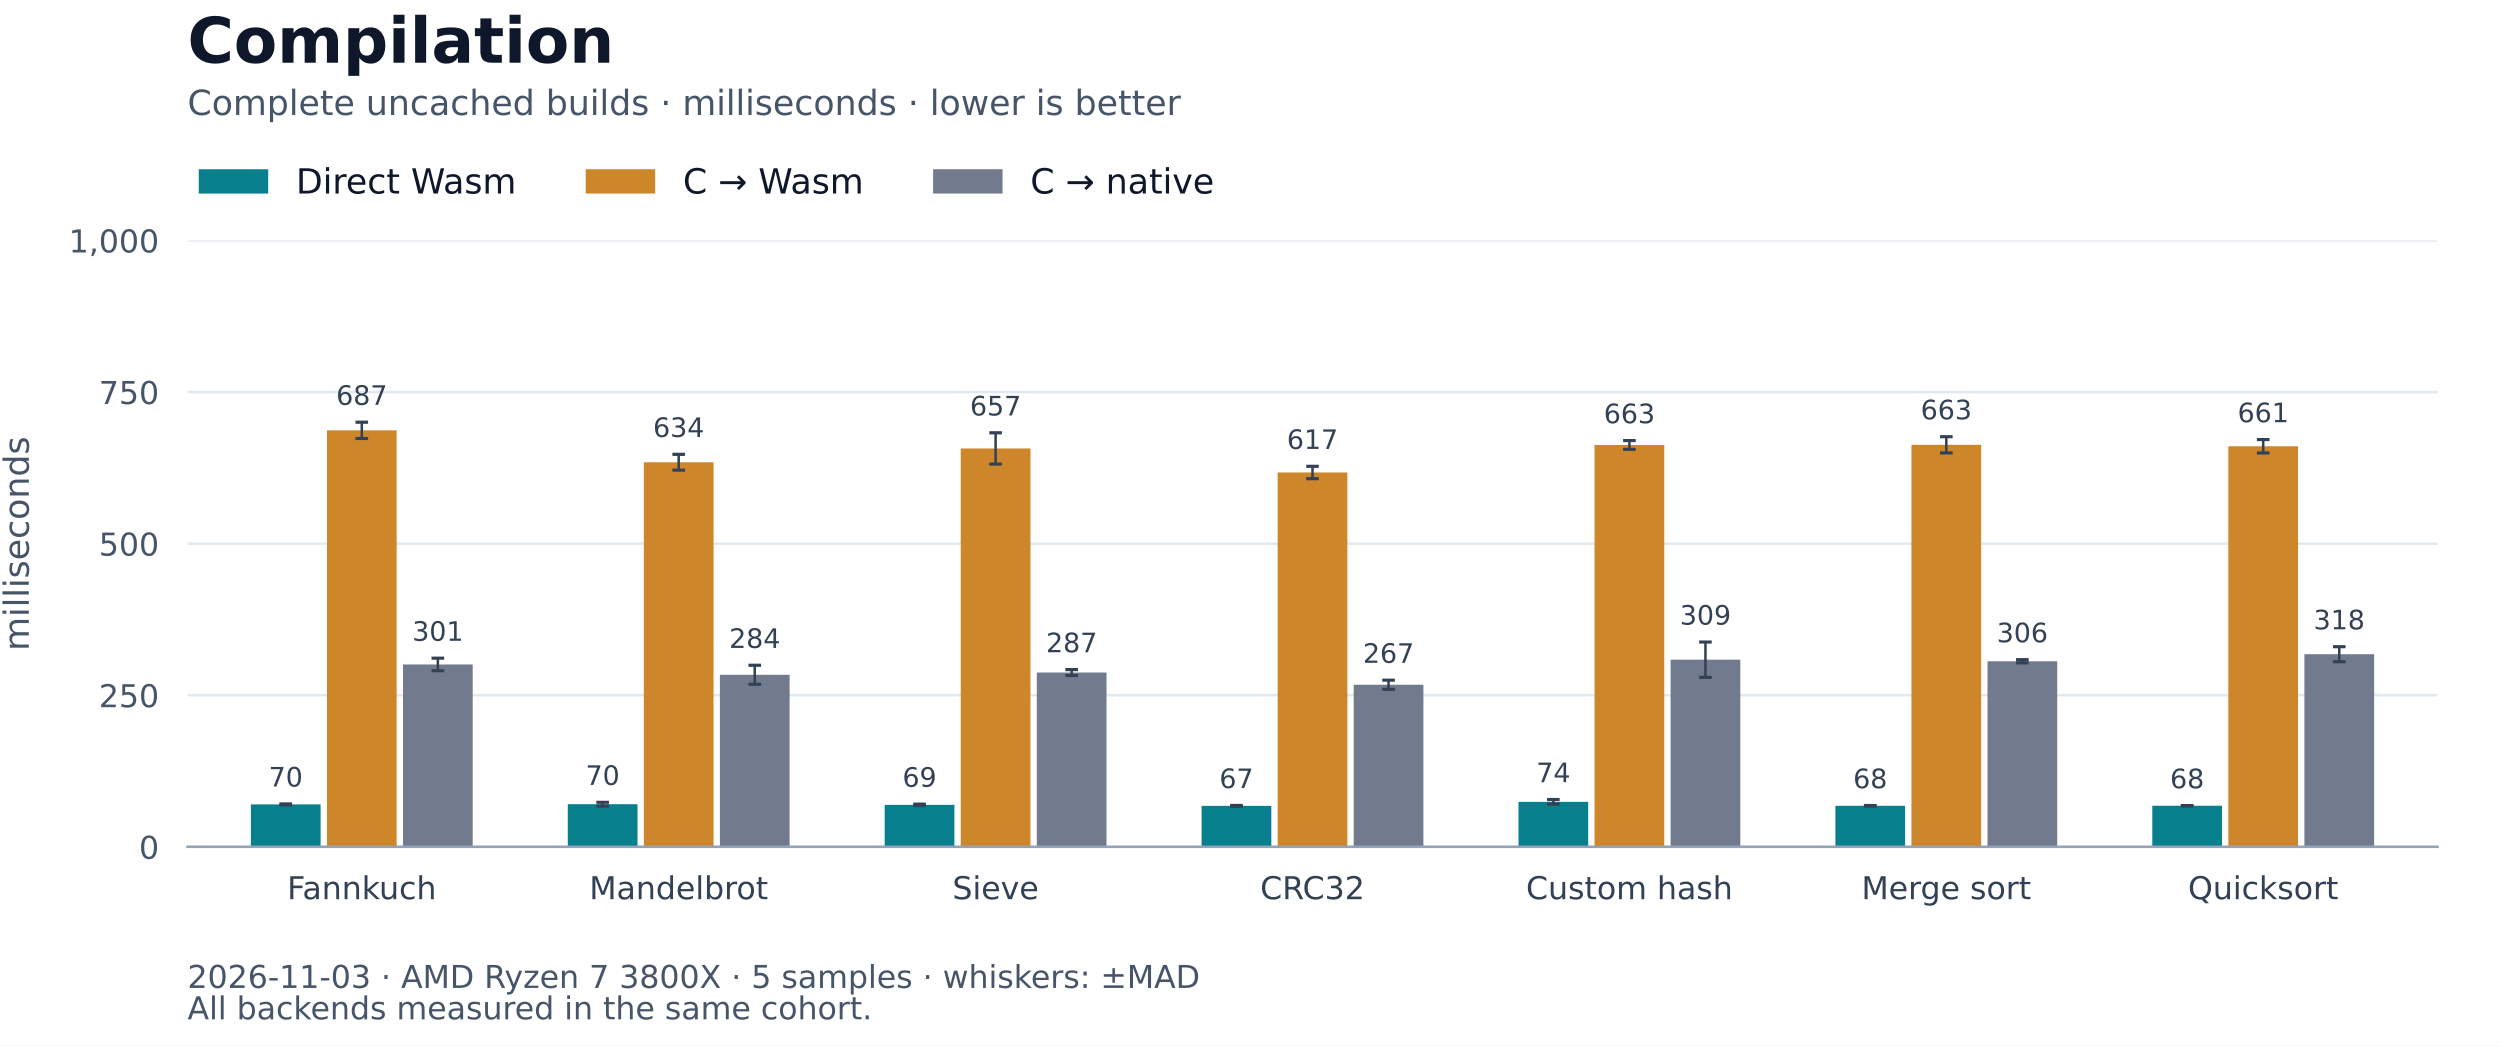
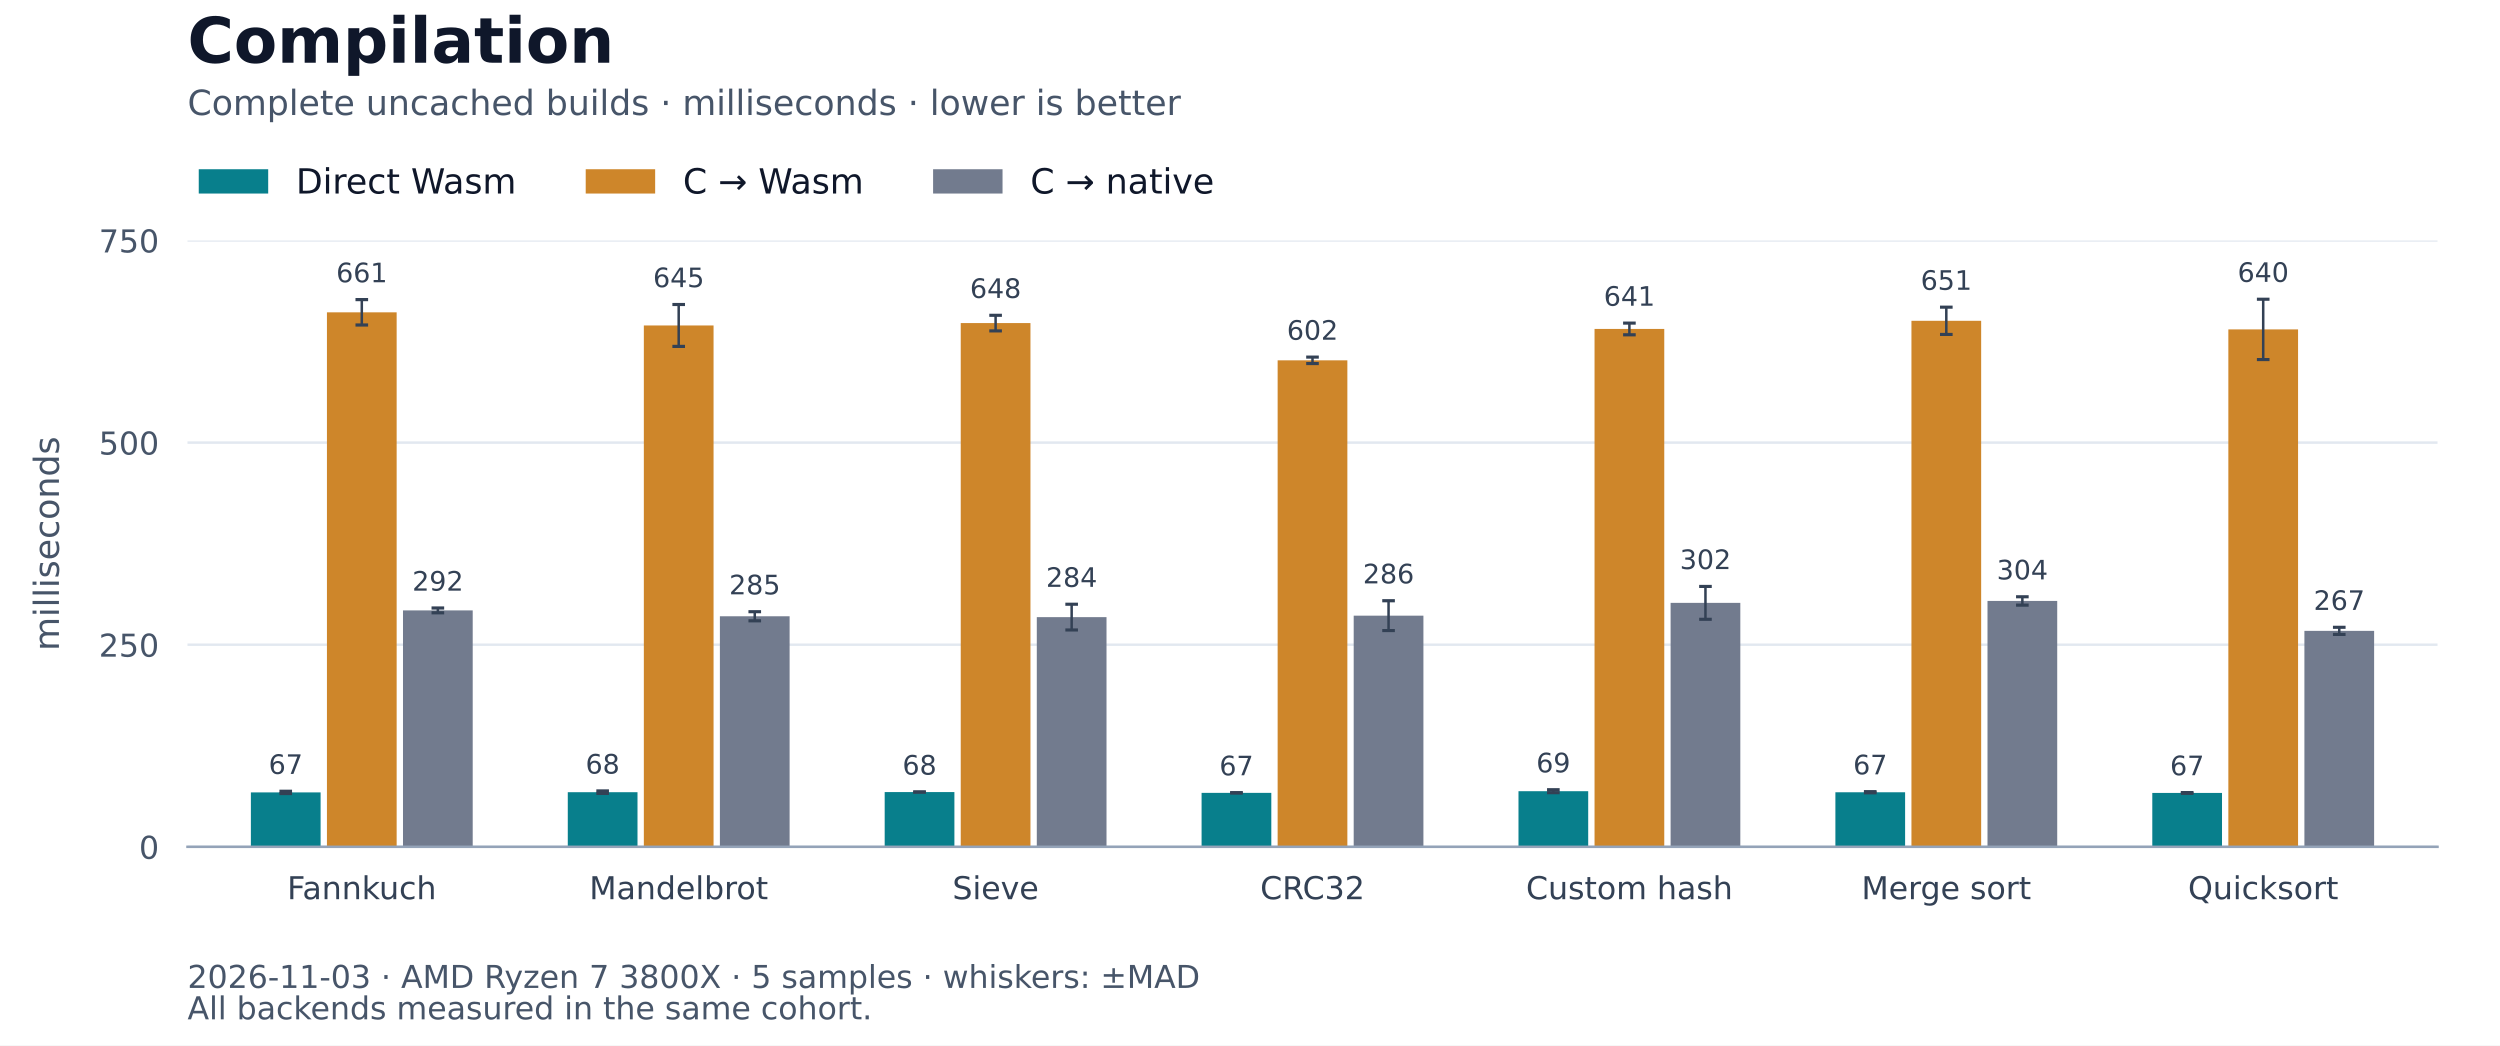
<svg xmlns="http://www.w3.org/2000/svg" xmlns:xlink="http://www.w3.org/1999/xlink" width="792pt" height="331.2pt" viewBox="0 0 792 331.2" version="1.1">
  <defs>
    <style type="text/css">*{stroke-linejoin: round; stroke-linecap: butt}</style>
  </defs>
  <g id="figure_1">
    <g id="patch_1">
      <path d="M 0 331.2 L 792 331.2 L 792 0 L 0 0 z " style="fill: #ffffff" />
    </g>
    <g id="axes_1">
      <g id="patch_2">
        <path d="M 59.4 268.272 L 772.2 268.272 L 772.2 76.176 L 59.4 76.176 z " style="fill: #ffffff" />
      </g>
      <g id="matplotlib.axis_1">
        <g id="xtick_1">
          <g id="line2d_1" />
          <g id="text_1">
            <text style="font-size: 10px; font-family: 'DejaVu Sans'; text-anchor: middle; fill: #334155" x="114.617" y="284.87" transform="rotate(-0 114.6169 284.8704)">Fannkuch</text>
          </g>
        </g>
        <g id="xtick_2">
          <g id="line2d_2" />
          <g id="text_2">
            <text style="font-size: 10px; font-family: 'DejaVu Sans'; text-anchor: middle; fill: #334155" x="215.011" y="284.87" transform="rotate(-0 215.0113 284.8704)">Mandelbrot</text>
          </g>
        </g>
        <g id="xtick_3">
          <g id="line2d_3" />
          <g id="text_3">
            <text style="font-size: 10px; font-family: 'DejaVu Sans'; text-anchor: middle; fill: #334155" x="315.406" y="284.87" transform="rotate(-0 315.4056 284.8704)">Sieve</text>
          </g>
        </g>
        <g id="xtick_4">
          <g id="line2d_4" />
          <g id="text_4">
            <text style="font-size: 10px; font-family: 'DejaVu Sans'; text-anchor: middle; fill: #334155" x="415.8" y="284.87" transform="rotate(-0 415.8 284.8697)">CRC32</text>
          </g>
        </g>
        <g id="xtick_5">
          <g id="line2d_5" />
          <g id="text_5">
            <text style="font-size: 10px; font-family: 'DejaVu Sans'; text-anchor: middle; fill: #334155" x="516.194" y="284.87" transform="rotate(-0 516.1944 284.8704)">Custom hash</text>
          </g>
        </g>
        <g id="xtick_6">
          <g id="line2d_6" />
          <g id="text_6">
            <text style="font-size: 10px; font-family: 'DejaVu Sans'; text-anchor: middle; fill: #334155" x="616.589" y="284.87" transform="rotate(-0 616.5887 284.8697)">Merge sort</text>
          </g>
        </g>
        <g id="xtick_7">
          <g id="line2d_7" />
          <g id="text_7">
            <text style="font-size: 10px; font-family: 'DejaVu Sans'; text-anchor: middle; fill: #334155" x="716.983" y="284.87" transform="rotate(-0 716.9831 284.8704)">Quicksort</text>
          </g>
        </g>
      </g>
      <g id="matplotlib.axis_2">
        <g id="ytick_1">
          <g id="line2d_8">
            <path d="M 59.4 268.272 L 772.2 268.272 " clip-path="url(#pcea0d187e5)" style="fill: none; stroke: #e2e8f0; stroke-width: 0.8; stroke-linecap: square" />
          </g>
          <g id="line2d_9" />
          <g id="text_8">
            <text style="font-size: 10px; font-family: 'DejaVu Sans'; text-anchor: end; fill: #475569" x="50.4" y="272.071" transform="rotate(-0 50.4 272.0708)">0</text>
          </g>
        </g>
        <g id="ytick_2">
          <g id="line2d_10">
-             <path d="M 59.4 220.248 L 772.2 220.248 " clip-path="url(#pcea0d187e5)" style="fill: none; stroke: #e2e8f0; stroke-width: 0.8; stroke-linecap: square" />
+             <path d="M 59.4 204.24 L 772.2 204.24 " clip-path="url(#pcea0d187e5)" style="fill: none; stroke: #e2e8f0; stroke-width: 0.8; stroke-linecap: square" />
          </g>
          <g id="line2d_11" />
          <g id="text_9">
-             <text style="font-size: 10px; font-family: 'DejaVu Sans'; text-anchor: end; fill: #475569" x="50.4" y="224.047" transform="rotate(-0 50.4 224.0468)">250</text>
+             <text style="font-size: 10px; font-family: 'DejaVu Sans'; text-anchor: end; fill: #475569" x="50.4" y="208.039" transform="rotate(-0 50.4 208.0388)">250</text>
          </g>
        </g>
        <g id="ytick_3">
          <g id="line2d_12">
-             <path d="M 59.4 172.224 L 772.2 172.224 " clip-path="url(#pcea0d187e5)" style="fill: none; stroke: #e2e8f0; stroke-width: 0.8; stroke-linecap: square" />
+             <path d="M 59.4 140.208 L 772.2 140.208 " clip-path="url(#pcea0d187e5)" style="fill: none; stroke: #e2e8f0; stroke-width: 0.8; stroke-linecap: square" />
          </g>
          <g id="line2d_13" />
          <g id="text_10">
-             <text style="font-size: 10px; font-family: 'DejaVu Sans'; text-anchor: end; fill: #475569" x="50.4" y="176.023" transform="rotate(-0 50.4 176.0228)">500</text>
+             <text style="font-size: 10px; font-family: 'DejaVu Sans'; text-anchor: end; fill: #475569" x="50.4" y="144.007" transform="rotate(-0 50.4 144.0068)">500</text>
          </g>
        </g>
        <g id="ytick_4">
          <g id="line2d_14">
-             <path d="M 59.4 124.2 L 772.2 124.2 " clip-path="url(#pcea0d187e5)" style="fill: none; stroke: #e2e8f0; stroke-width: 0.8; stroke-linecap: square" />
+             <path d="M 59.4 76.176 L 772.2 76.176 " clip-path="url(#pcea0d187e5)" style="fill: none; stroke: #e2e8f0; stroke-width: 0.8; stroke-linecap: square" />
          </g>
          <g id="line2d_15" />
          <g id="text_11">
-             <text style="font-size: 10px; font-family: 'DejaVu Sans'; text-anchor: end; fill: #475569" x="50.4" y="127.999" transform="rotate(-0 50.4 127.9988)">750</text>
-           </g>
-         </g>
-         <g id="ytick_5">
-           <g id="line2d_16">
-             <path d="M 59.4 76.176 L 772.2 76.176 " clip-path="url(#pcea0d187e5)" style="fill: none; stroke: #e2e8f0; stroke-width: 0.8; stroke-linecap: square" />
-           </g>
-           <g id="line2d_17" />
-           <g id="text_12">
-             <text style="font-size: 10px; font-family: 'DejaVu Sans'; text-anchor: end; fill: #475569" x="50.4" y="79.975" transform="rotate(-0 50.4 79.97483)">1,000</text>
-           </g>
-         </g>
-         <g id="text_13">
-           <text style="font-size: 11px; font-family: 'DejaVu Sans'; text-anchor: middle; fill: #475569" x="9.129" y="172.224" transform="rotate(-90 9.129297 172.224)">milliseconds</text>
+             <text style="font-size: 10px; font-family: 'DejaVu Sans'; text-anchor: end; fill: #475569" x="50.4" y="79.975" transform="rotate(-0 50.4 79.97483)">750</text>
+           </g>
+         </g>
+         <g id="text_12">
+           <text style="font-size: 11px; font-family: 'DejaVu Sans'; text-anchor: middle; fill: #475569" x="18.67" y="172.224" transform="rotate(-90 18.66992 172.224)">milliseconds</text>
        </g>
      </g>
      <g id="patch_3">
-         <path d="M 79.479 268.272 L 101.566 268.272 L 101.566 254.842 L 79.479 254.842 z " clip-path="url(#pcea0d187e5)" style="fill: #087f8c" />
+         <path d="M 79.479 268.272 L 101.566 268.272 L 101.566 251.035 L 79.479 251.035 z " clip-path="url(#pcea0d187e5)" style="fill: #087f8c" />
      </g>
      <g id="patch_4">
-         <path d="M 179.873 268.272 L 201.96 268.272 L 201.96 254.771 L 179.873 254.771 z " clip-path="url(#pcea0d187e5)" style="fill: #087f8c" />
+         <path d="M 179.873 268.272 L 201.96 268.272 L 201.96 250.962 L 179.873 250.962 z " clip-path="url(#pcea0d187e5)" style="fill: #087f8c" />
      </g>
      <g id="patch_5">
-         <path d="M 280.268 268.272 L 302.354 268.272 L 302.354 254.975 L 280.268 254.975 z " clip-path="url(#pcea0d187e5)" style="fill: #087f8c" />
+         <path d="M 280.268 268.272 L 302.354 268.272 L 302.354 250.917 L 280.268 250.917 z " clip-path="url(#pcea0d187e5)" style="fill: #087f8c" />
      </g>
      <g id="patch_6">
-         <path d="M 380.662 268.272 L 402.749 268.272 L 402.749 255.309 L 380.662 255.309 z " clip-path="url(#pcea0d187e5)" style="fill: #087f8c" />
+         <path d="M 380.662 268.272 L 402.749 268.272 L 402.749 251.171 L 380.662 251.171 z " clip-path="url(#pcea0d187e5)" style="fill: #087f8c" />
      </g>
      <g id="patch_7">
-         <path d="M 481.056 268.272 L 503.143 268.272 L 503.143 254.022 L 481.056 254.022 z " clip-path="url(#pcea0d187e5)" style="fill: #087f8c" />
+         <path d="M 481.056 268.272 L 503.143 268.272 L 503.143 250.654 L 481.056 250.654 z " clip-path="url(#pcea0d187e5)" style="fill: #087f8c" />
      </g>
      <g id="patch_8">
-         <path d="M 581.451 268.272 L 603.537 268.272 L 603.537 255.285 L 581.451 255.285 z " clip-path="url(#pcea0d187e5)" style="fill: #087f8c" />
+         <path d="M 581.451 268.272 L 603.537 268.272 L 603.537 250.984 L 581.451 250.984 z " clip-path="url(#pcea0d187e5)" style="fill: #087f8c" />
      </g>
      <g id="patch_9">
-         <path d="M 681.845 268.272 L 703.932 268.272 L 703.932 255.255 L 681.845 255.255 z " clip-path="url(#pcea0d187e5)" style="fill: #087f8c" />
+         <path d="M 681.845 268.272 L 703.932 268.272 L 703.932 251.205 L 681.845 251.205 z " clip-path="url(#pcea0d187e5)" style="fill: #087f8c" />
      </g>
      <g id="patch_10">
-         <path d="M 103.574 268.272 L 125.66 268.272 L 125.66 136.333 L 103.574 136.333 z " clip-path="url(#pcea0d187e5)" style="fill: #ce862a" />
+         <path d="M 103.574 268.272 L 125.66 268.272 L 125.66 98.937 L 103.574 98.937 z " clip-path="url(#pcea0d187e5)" style="fill: #ce862a" />
      </g>
      <g id="patch_11">
-         <path d="M 203.968 268.272 L 226.055 268.272 L 226.055 146.442 L 203.968 146.442 z " clip-path="url(#pcea0d187e5)" style="fill: #ce862a" />
+         <path d="M 203.968 268.272 L 226.055 268.272 L 226.055 103.107 L 203.968 103.107 z " clip-path="url(#pcea0d187e5)" style="fill: #ce862a" />
      </g>
      <g id="patch_12">
-         <path d="M 304.362 268.272 L 326.449 268.272 L 326.449 142.073 L 304.362 142.073 z " clip-path="url(#pcea0d187e5)" style="fill: #ce862a" />
+         <path d="M 304.362 268.272 L 326.449 268.272 L 326.449 102.353 L 304.362 102.353 z " clip-path="url(#pcea0d187e5)" style="fill: #ce862a" />
      </g>
      <g id="patch_13">
-         <path d="M 404.757 268.272 L 426.843 268.272 L 426.843 149.683 L 404.757 149.683 z " clip-path="url(#pcea0d187e5)" style="fill: #ce862a" />
+         <path d="M 404.757 268.272 L 426.843 268.272 L 426.843 114.154 L 404.757 114.154 z " clip-path="url(#pcea0d187e5)" style="fill: #ce862a" />
      </g>
      <g id="patch_14">
-         <path d="M 505.151 268.272 L 527.238 268.272 L 527.238 140.966 L 505.151 140.966 z " clip-path="url(#pcea0d187e5)" style="fill: #ce862a" />
+         <path d="M 505.151 268.272 L 527.238 268.272 L 527.238 104.211 L 505.151 104.211 z " clip-path="url(#pcea0d187e5)" style="fill: #ce862a" />
      </g>
      <g id="patch_15">
-         <path d="M 605.545 268.272 L 627.632 268.272 L 627.632 140.914 L 605.545 140.914 z " clip-path="url(#pcea0d187e5)" style="fill: #ce862a" />
+         <path d="M 605.545 268.272 L 627.632 268.272 L 627.632 101.631 L 605.545 101.631 z " clip-path="url(#pcea0d187e5)" style="fill: #ce862a" />
      </g>
      <g id="patch_16">
-         <path d="M 705.94 268.272 L 728.026 268.272 L 728.026 141.379 L 705.94 141.379 z " clip-path="url(#pcea0d187e5)" style="fill: #ce862a" />
+         <path d="M 705.94 268.272 L 728.026 268.272 L 728.026 104.355 L 705.94 104.355 z " clip-path="url(#pcea0d187e5)" style="fill: #ce862a" />
      </g>
      <g id="patch_17">
-         <path d="M 127.668 268.272 L 149.755 268.272 L 149.755 210.502 L 127.668 210.502 z " clip-path="url(#pcea0d187e5)" style="fill: #727b8e" />
+         <path d="M 127.668 268.272 L 149.755 268.272 L 149.755 193.376 L 127.668 193.376 z " clip-path="url(#pcea0d187e5)" style="fill: #727b8e" />
      </g>
      <g id="patch_18">
-         <path d="M 228.063 268.272 L 250.149 268.272 L 250.149 213.769 L 228.063 213.769 z " clip-path="url(#pcea0d187e5)" style="fill: #727b8e" />
+         <path d="M 228.063 268.272 L 250.149 268.272 L 250.149 195.23 L 228.063 195.23 z " clip-path="url(#pcea0d187e5)" style="fill: #727b8e" />
      </g>
      <g id="patch_19">
-         <path d="M 328.457 268.272 L 350.544 268.272 L 350.544 213.066 L 328.457 213.066 z " clip-path="url(#pcea0d187e5)" style="fill: #727b8e" />
+         <path d="M 328.457 268.272 L 350.544 268.272 L 350.544 195.499 L 328.457 195.499 z " clip-path="url(#pcea0d187e5)" style="fill: #727b8e" />
      </g>
      <g id="patch_20">
-         <path d="M 428.851 268.272 L 450.938 268.272 L 450.938 216.926 L 428.851 216.926 z " clip-path="url(#pcea0d187e5)" style="fill: #727b8e" />
+         <path d="M 428.851 268.272 L 450.938 268.272 L 450.938 195.036 L 428.851 195.036 z " clip-path="url(#pcea0d187e5)" style="fill: #727b8e" />
      </g>
      <g id="patch_21">
-         <path d="M 529.246 268.272 L 551.332 268.272 L 551.332 208.992 L 529.246 208.992 z " clip-path="url(#pcea0d187e5)" style="fill: #727b8e" />
+         <path d="M 529.246 268.272 L 551.332 268.272 L 551.332 190.984 L 529.246 190.984 z " clip-path="url(#pcea0d187e5)" style="fill: #727b8e" />
      </g>
      <g id="patch_22">
-         <path d="M 629.64 268.272 L 651.727 268.272 L 651.727 209.481 L 629.64 209.481 z " clip-path="url(#pcea0d187e5)" style="fill: #727b8e" />
+         <path d="M 629.64 268.272 L 651.727 268.272 L 651.727 190.38 L 629.64 190.38 z " clip-path="url(#pcea0d187e5)" style="fill: #727b8e" />
      </g>
      <g id="patch_23">
-         <path d="M 730.034 268.272 L 752.121 268.272 L 752.121 207.256 L 730.034 207.256 z " clip-path="url(#pcea0d187e5)" style="fill: #727b8e" />
+         <path d="M 730.034 268.272 L 752.121 268.272 L 752.121 199.857 L 730.034 199.857 z " clip-path="url(#pcea0d187e5)" style="fill: #727b8e" />
      </g>
      <g id="LineCollection_1">
-         <path d="M 90.522 255.008 L 90.522 254.676 " clip-path="url(#pcea0d187e5)" style="fill: none; stroke: #334155; stroke-width: 0.8" />
-         <path d="M 190.917 255.378 L 190.917 254.164 " clip-path="url(#pcea0d187e5)" style="fill: none; stroke: #334155; stroke-width: 0.8" />
-         <path d="M 291.311 255.202 L 291.311 254.748 " clip-path="url(#pcea0d187e5)" style="fill: none; stroke: #334155; stroke-width: 0.8" />
-         <path d="M 391.705 255.455 L 391.705 255.163 " clip-path="url(#pcea0d187e5)" style="fill: none; stroke: #334155; stroke-width: 0.8" />
-         <path d="M 492.1 254.754 L 492.1 253.29 " clip-path="url(#pcea0d187e5)" style="fill: none; stroke: #334155; stroke-width: 0.8" />
-         <path d="M 592.494 255.376 L 592.494 255.193 " clip-path="url(#pcea0d187e5)" style="fill: none; stroke: #334155; stroke-width: 0.8" />
-         <path d="M 692.888 255.297 L 692.888 255.213 " clip-path="url(#pcea0d187e5)" style="fill: none; stroke: #334155; stroke-width: 0.8" />
-       </g>
-       <g id="line2d_18">
+         <path d="M 90.522 251.396 L 90.522 250.673 " clip-path="url(#pcea0d187e5)" style="fill: none; stroke: #334155; stroke-width: 0.8" />
+         <path d="M 190.917 251.358 L 190.917 250.567 " clip-path="url(#pcea0d187e5)" style="fill: none; stroke: #334155; stroke-width: 0.8" />
+         <path d="M 291.311 250.936 L 291.311 250.899 " clip-path="url(#pcea0d187e5)" style="fill: none; stroke: #334155; stroke-width: 0.8" />
+         <path d="M 391.705 251.232 L 391.705 251.111 " clip-path="url(#pcea0d187e5)" style="fill: none; stroke: #334155; stroke-width: 0.8" />
+         <path d="M 492.1 251.127 L 492.1 250.18 " clip-path="url(#pcea0d187e5)" style="fill: none; stroke: #334155; stroke-width: 0.8" />
+         <path d="M 592.494 251.17 L 592.494 250.798 " clip-path="url(#pcea0d187e5)" style="fill: none; stroke: #334155; stroke-width: 0.8" />
+         <path d="M 692.888 251.325 L 692.888 251.084 " clip-path="url(#pcea0d187e5)" style="fill: none; stroke: #334155; stroke-width: 0.8" />
+       </g>
+       <g id="line2d_16">
        <defs>
          <path id="m9f9b9ee627" d="M 2 0 L -2 -0 " style="stroke: #334155" />
        </defs>
        <g clip-path="url(#pcea0d187e5)">
-           <use xlink:href="#m9f9b9ee627" x="90.522" y="255.008" style="fill: #1f77b4; stroke: #334155" />
-           <use xlink:href="#m9f9b9ee627" x="190.917" y="255.378" style="fill: #1f77b4; stroke: #334155" />
-           <use xlink:href="#m9f9b9ee627" x="291.311" y="255.202" style="fill: #1f77b4; stroke: #334155" />
-           <use xlink:href="#m9f9b9ee627" x="391.705" y="255.455" style="fill: #1f77b4; stroke: #334155" />
-           <use xlink:href="#m9f9b9ee627" x="492.1" y="254.754" style="fill: #1f77b4; stroke: #334155" />
-           <use xlink:href="#m9f9b9ee627" x="592.494" y="255.376" style="fill: #1f77b4; stroke: #334155" />
-           <use xlink:href="#m9f9b9ee627" x="692.888" y="255.297" style="fill: #1f77b4; stroke: #334155" />
+           <use xlink:href="#m9f9b9ee627" x="90.522" y="251.396" style="fill: #1f77b4; stroke: #334155" />
+           <use xlink:href="#m9f9b9ee627" x="190.917" y="251.358" style="fill: #1f77b4; stroke: #334155" />
+           <use xlink:href="#m9f9b9ee627" x="291.311" y="250.936" style="fill: #1f77b4; stroke: #334155" />
+           <use xlink:href="#m9f9b9ee627" x="391.705" y="251.232" style="fill: #1f77b4; stroke: #334155" />
+           <use xlink:href="#m9f9b9ee627" x="492.1" y="251.127" style="fill: #1f77b4; stroke: #334155" />
+           <use xlink:href="#m9f9b9ee627" x="592.494" y="251.17" style="fill: #1f77b4; stroke: #334155" />
+           <use xlink:href="#m9f9b9ee627" x="692.888" y="251.325" style="fill: #1f77b4; stroke: #334155" />
+         </g>
+       </g>
+       <g id="line2d_17">
+         <g clip-path="url(#pcea0d187e5)">
+           <use xlink:href="#m9f9b9ee627" x="90.522" y="250.673" style="fill: #1f77b4; stroke: #334155" />
+           <use xlink:href="#m9f9b9ee627" x="190.917" y="250.567" style="fill: #1f77b4; stroke: #334155" />
+           <use xlink:href="#m9f9b9ee627" x="291.311" y="250.899" style="fill: #1f77b4; stroke: #334155" />
+           <use xlink:href="#m9f9b9ee627" x="391.705" y="251.111" style="fill: #1f77b4; stroke: #334155" />
+           <use xlink:href="#m9f9b9ee627" x="492.1" y="250.18" style="fill: #1f77b4; stroke: #334155" />
+           <use xlink:href="#m9f9b9ee627" x="592.494" y="250.798" style="fill: #1f77b4; stroke: #334155" />
+           <use xlink:href="#m9f9b9ee627" x="692.888" y="251.084" style="fill: #1f77b4; stroke: #334155" />
+         </g>
+       </g>
+       <g id="LineCollection_2">
+         <path d="M 114.617 102.959 L 114.617 94.915 " clip-path="url(#pcea0d187e5)" style="fill: none; stroke: #334155; stroke-width: 0.8" />
+         <path d="M 215.011 109.743 L 215.011 96.471 " clip-path="url(#pcea0d187e5)" style="fill: none; stroke: #334155; stroke-width: 0.8" />
+         <path d="M 315.406 104.822 L 315.406 99.885 " clip-path="url(#pcea0d187e5)" style="fill: none; stroke: #334155; stroke-width: 0.8" />
+         <path d="M 415.8 115.177 L 415.8 113.132 " clip-path="url(#pcea0d187e5)" style="fill: none; stroke: #334155; stroke-width: 0.8" />
+         <path d="M 516.194 106.063 L 516.194 102.359 " clip-path="url(#pcea0d187e5)" style="fill: none; stroke: #334155; stroke-width: 0.8" />
+         <path d="M 616.589 105.951 L 616.589 97.311 " clip-path="url(#pcea0d187e5)" style="fill: none; stroke: #334155; stroke-width: 0.8" />
+         <path d="M 716.983 113.91 L 716.983 94.799 " clip-path="url(#pcea0d187e5)" style="fill: none; stroke: #334155; stroke-width: 0.8" />
+       </g>
+       <g id="line2d_18">
+         <g clip-path="url(#pcea0d187e5)">
+           <use xlink:href="#m9f9b9ee627" x="114.617" y="102.959" style="fill: #1f77b4; stroke: #334155" />
+           <use xlink:href="#m9f9b9ee627" x="215.011" y="109.743" style="fill: #1f77b4; stroke: #334155" />
+           <use xlink:href="#m9f9b9ee627" x="315.406" y="104.822" style="fill: #1f77b4; stroke: #334155" />
+           <use xlink:href="#m9f9b9ee627" x="415.8" y="115.177" style="fill: #1f77b4; stroke: #334155" />
+           <use xlink:href="#m9f9b9ee627" x="516.194" y="106.063" style="fill: #1f77b4; stroke: #334155" />
+           <use xlink:href="#m9f9b9ee627" x="616.589" y="105.951" style="fill: #1f77b4; stroke: #334155" />
+           <use xlink:href="#m9f9b9ee627" x="716.983" y="113.91" style="fill: #1f77b4; stroke: #334155" />
        </g>
      </g>
      <g id="line2d_19">
        <g clip-path="url(#pcea0d187e5)">
-           <use xlink:href="#m9f9b9ee627" x="90.522" y="254.676" style="fill: #1f77b4; stroke: #334155" />
-           <use xlink:href="#m9f9b9ee627" x="190.917" y="254.164" style="fill: #1f77b4; stroke: #334155" />
-           <use xlink:href="#m9f9b9ee627" x="291.311" y="254.748" style="fill: #1f77b4; stroke: #334155" />
-           <use xlink:href="#m9f9b9ee627" x="391.705" y="255.163" style="fill: #1f77b4; stroke: #334155" />
-           <use xlink:href="#m9f9b9ee627" x="492.1" y="253.29" style="fill: #1f77b4; stroke: #334155" />
-           <use xlink:href="#m9f9b9ee627" x="592.494" y="255.193" style="fill: #1f77b4; stroke: #334155" />
-           <use xlink:href="#m9f9b9ee627" x="692.888" y="255.213" style="fill: #1f77b4; stroke: #334155" />
-         </g>
-       </g>
-       <g id="LineCollection_2">
-         <path d="M 114.617 138.916 L 114.617 133.75 " clip-path="url(#pcea0d187e5)" style="fill: none; stroke: #334155; stroke-width: 0.8" />
-         <path d="M 215.011 148.953 L 215.011 143.931 " clip-path="url(#pcea0d187e5)" style="fill: none; stroke: #334155; stroke-width: 0.8" />
-         <path d="M 315.406 147.032 L 315.406 137.114 " clip-path="url(#pcea0d187e5)" style="fill: none; stroke: #334155; stroke-width: 0.8" />
-         <path d="M 415.8 151.639 L 415.8 147.728 " clip-path="url(#pcea0d187e5)" style="fill: none; stroke: #334155; stroke-width: 0.8" />
-         <path d="M 516.194 142.365 L 516.194 139.567 " clip-path="url(#pcea0d187e5)" style="fill: none; stroke: #334155; stroke-width: 0.8" />
-         <path d="M 616.589 143.489 L 616.589 138.34 " clip-path="url(#pcea0d187e5)" style="fill: none; stroke: #334155; stroke-width: 0.8" />
-         <path d="M 716.983 143.506 L 716.983 139.252 " clip-path="url(#pcea0d187e5)" style="fill: none; stroke: #334155; stroke-width: 0.8" />
+           <use xlink:href="#m9f9b9ee627" x="114.617" y="94.915" style="fill: #1f77b4; stroke: #334155" />
+           <use xlink:href="#m9f9b9ee627" x="215.011" y="96.471" style="fill: #1f77b4; stroke: #334155" />
+           <use xlink:href="#m9f9b9ee627" x="315.406" y="99.885" style="fill: #1f77b4; stroke: #334155" />
+           <use xlink:href="#m9f9b9ee627" x="415.8" y="113.132" style="fill: #1f77b4; stroke: #334155" />
+           <use xlink:href="#m9f9b9ee627" x="516.194" y="102.359" style="fill: #1f77b4; stroke: #334155" />
+           <use xlink:href="#m9f9b9ee627" x="616.589" y="97.311" style="fill: #1f77b4; stroke: #334155" />
+           <use xlink:href="#m9f9b9ee627" x="716.983" y="94.799" style="fill: #1f77b4; stroke: #334155" />
+         </g>
+       </g>
+       <g id="LineCollection_3">
+         <path d="M 138.712 194.136 L 138.712 192.616 " clip-path="url(#pcea0d187e5)" style="fill: none; stroke: #334155; stroke-width: 0.8" />
+         <path d="M 239.106 196.672 L 239.106 193.788 " clip-path="url(#pcea0d187e5)" style="fill: none; stroke: #334155; stroke-width: 0.8" />
+         <path d="M 339.5 199.577 L 339.5 191.421 " clip-path="url(#pcea0d187e5)" style="fill: none; stroke: #334155; stroke-width: 0.8" />
+         <path d="M 439.895 199.76 L 439.895 190.312 " clip-path="url(#pcea0d187e5)" style="fill: none; stroke: #334155; stroke-width: 0.8" />
+         <path d="M 540.289 196.192 L 540.289 185.776 " clip-path="url(#pcea0d187e5)" style="fill: none; stroke: #334155; stroke-width: 0.8" />
+         <path d="M 640.683 191.704 L 640.683 189.056 " clip-path="url(#pcea0d187e5)" style="fill: none; stroke: #334155; stroke-width: 0.8" />
+         <path d="M 741.078 200.986 L 741.078 198.729 " clip-path="url(#pcea0d187e5)" style="fill: none; stroke: #334155; stroke-width: 0.8" />
      </g>
      <g id="line2d_20">
        <g clip-path="url(#pcea0d187e5)">
-           <use xlink:href="#m9f9b9ee627" x="114.617" y="138.916" style="fill: #1f77b4; stroke: #334155" />
-           <use xlink:href="#m9f9b9ee627" x="215.011" y="148.953" style="fill: #1f77b4; stroke: #334155" />
-           <use xlink:href="#m9f9b9ee627" x="315.406" y="147.032" style="fill: #1f77b4; stroke: #334155" />
-           <use xlink:href="#m9f9b9ee627" x="415.8" y="151.639" style="fill: #1f77b4; stroke: #334155" />
-           <use xlink:href="#m9f9b9ee627" x="516.194" y="142.365" style="fill: #1f77b4; stroke: #334155" />
-           <use xlink:href="#m9f9b9ee627" x="616.589" y="143.489" style="fill: #1f77b4; stroke: #334155" />
-           <use xlink:href="#m9f9b9ee627" x="716.983" y="143.506" style="fill: #1f77b4; stroke: #334155" />
+           <use xlink:href="#m9f9b9ee627" x="138.712" y="194.136" style="fill: #1f77b4; stroke: #334155" />
+           <use xlink:href="#m9f9b9ee627" x="239.106" y="196.672" style="fill: #1f77b4; stroke: #334155" />
+           <use xlink:href="#m9f9b9ee627" x="339.5" y="199.577" style="fill: #1f77b4; stroke: #334155" />
+           <use xlink:href="#m9f9b9ee627" x="439.895" y="199.76" style="fill: #1f77b4; stroke: #334155" />
+           <use xlink:href="#m9f9b9ee627" x="540.289" y="196.192" style="fill: #1f77b4; stroke: #334155" />
+           <use xlink:href="#m9f9b9ee627" x="640.683" y="191.704" style="fill: #1f77b4; stroke: #334155" />
+           <use xlink:href="#m9f9b9ee627" x="741.078" y="200.986" style="fill: #1f77b4; stroke: #334155" />
        </g>
      </g>
      <g id="line2d_21">
        <g clip-path="url(#pcea0d187e5)">
-           <use xlink:href="#m9f9b9ee627" x="114.617" y="133.75" style="fill: #1f77b4; stroke: #334155" />
-           <use xlink:href="#m9f9b9ee627" x="215.011" y="143.931" style="fill: #1f77b4; stroke: #334155" />
-           <use xlink:href="#m9f9b9ee627" x="315.406" y="137.114" style="fill: #1f77b4; stroke: #334155" />
-           <use xlink:href="#m9f9b9ee627" x="415.8" y="147.728" style="fill: #1f77b4; stroke: #334155" />
-           <use xlink:href="#m9f9b9ee627" x="516.194" y="139.567" style="fill: #1f77b4; stroke: #334155" />
-           <use xlink:href="#m9f9b9ee627" x="616.589" y="138.34" style="fill: #1f77b4; stroke: #334155" />
-           <use xlink:href="#m9f9b9ee627" x="716.983" y="139.252" style="fill: #1f77b4; stroke: #334155" />
-         </g>
-       </g>
-       <g id="LineCollection_3">
-         <path d="M 138.712 212.495 L 138.712 208.508 " clip-path="url(#pcea0d187e5)" style="fill: none; stroke: #334155; stroke-width: 0.8" />
-         <path d="M 239.106 216.779 L 239.106 210.76 " clip-path="url(#pcea0d187e5)" style="fill: none; stroke: #334155; stroke-width: 0.8" />
-         <path d="M 339.5 214.003 L 339.5 212.13 " clip-path="url(#pcea0d187e5)" style="fill: none; stroke: #334155; stroke-width: 0.8" />
-         <path d="M 439.895 218.37 L 439.895 215.482 " clip-path="url(#pcea0d187e5)" style="fill: none; stroke: #334155; stroke-width: 0.8" />
-         <path d="M 540.289 214.594 L 540.289 203.39 " clip-path="url(#pcea0d187e5)" style="fill: none; stroke: #334155; stroke-width: 0.8" />
-         <path d="M 640.683 209.996 L 640.683 208.966 " clip-path="url(#pcea0d187e5)" style="fill: none; stroke: #334155; stroke-width: 0.8" />
-         <path d="M 741.078 209.639 L 741.078 204.873 " clip-path="url(#pcea0d187e5)" style="fill: none; stroke: #334155; stroke-width: 0.8" />
-       </g>
-       <g id="line2d_22">
-         <g clip-path="url(#pcea0d187e5)">
-           <use xlink:href="#m9f9b9ee627" x="138.712" y="212.495" style="fill: #1f77b4; stroke: #334155" />
-           <use xlink:href="#m9f9b9ee627" x="239.106" y="216.779" style="fill: #1f77b4; stroke: #334155" />
-           <use xlink:href="#m9f9b9ee627" x="339.5" y="214.003" style="fill: #1f77b4; stroke: #334155" />
-           <use xlink:href="#m9f9b9ee627" x="439.895" y="218.37" style="fill: #1f77b4; stroke: #334155" />
-           <use xlink:href="#m9f9b9ee627" x="540.289" y="214.594" style="fill: #1f77b4; stroke: #334155" />
-           <use xlink:href="#m9f9b9ee627" x="640.683" y="209.996" style="fill: #1f77b4; stroke: #334155" />
-           <use xlink:href="#m9f9b9ee627" x="741.078" y="209.639" style="fill: #1f77b4; stroke: #334155" />
-         </g>
-       </g>
-       <g id="line2d_23">
-         <g clip-path="url(#pcea0d187e5)">
-           <use xlink:href="#m9f9b9ee627" x="138.712" y="208.508" style="fill: #1f77b4; stroke: #334155" />
-           <use xlink:href="#m9f9b9ee627" x="239.106" y="210.76" style="fill: #1f77b4; stroke: #334155" />
-           <use xlink:href="#m9f9b9ee627" x="339.5" y="212.13" style="fill: #1f77b4; stroke: #334155" />
-           <use xlink:href="#m9f9b9ee627" x="439.895" y="215.482" style="fill: #1f77b4; stroke: #334155" />
-           <use xlink:href="#m9f9b9ee627" x="540.289" y="203.39" style="fill: #1f77b4; stroke: #334155" />
-           <use xlink:href="#m9f9b9ee627" x="640.683" y="208.966" style="fill: #1f77b4; stroke: #334155" />
-           <use xlink:href="#m9f9b9ee627" x="741.078" y="204.873" style="fill: #1f77b4; stroke: #334155" />
+           <use xlink:href="#m9f9b9ee627" x="138.712" y="192.616" style="fill: #1f77b4; stroke: #334155" />
+           <use xlink:href="#m9f9b9ee627" x="239.106" y="193.788" style="fill: #1f77b4; stroke: #334155" />
+           <use xlink:href="#m9f9b9ee627" x="339.5" y="191.421" style="fill: #1f77b4; stroke: #334155" />
+           <use xlink:href="#m9f9b9ee627" x="439.895" y="190.312" style="fill: #1f77b4; stroke: #334155" />
+           <use xlink:href="#m9f9b9ee627" x="540.289" y="185.776" style="fill: #1f77b4; stroke: #334155" />
+           <use xlink:href="#m9f9b9ee627" x="640.683" y="189.056" style="fill: #1f77b4; stroke: #334155" />
+           <use xlink:href="#m9f9b9ee627" x="741.078" y="198.729" style="fill: #1f77b4; stroke: #334155" />
        </g>
      </g>
      <g id="patch_24">
        <path d="M 59.4 268.272 L 772.2 268.272 " style="fill: none; stroke: #94a3b8; stroke-width: 0.8; stroke-linejoin: miter; stroke-linecap: square" />
      </g>
+       <g id="text_13">
+         <text style="font-size: 8.5px; font-family: 'DejaVu Sans'; text-anchor: middle; fill: #334155" x="90.522" y="245.174" transform="rotate(-0 90.52225 245.1737)">67</text>
+       </g>
      <g id="text_14">
-         <text style="font-size: 8.5px; font-family: 'DejaVu Sans'; text-anchor: middle; fill: #334155" x="90.522" y="249.176" transform="rotate(-0 90.52225 249.1763)">70</text>
+         <text style="font-size: 8.5px; font-family: 'DejaVu Sans'; text-anchor: middle; fill: #334155" x="190.917" y="245.068" transform="rotate(-0 190.9166 245.0675)">68</text>
      </g>
      <g id="text_15">
-         <text style="font-size: 8.5px; font-family: 'DejaVu Sans'; text-anchor: middle; fill: #334155" x="190.917" y="248.664" transform="rotate(-0 190.9166 248.6643)">70</text>
+         <text style="font-size: 8.5px; font-family: 'DejaVu Sans'; text-anchor: middle; fill: #334155" x="291.311" y="245.399" transform="rotate(-0 291.311 245.3993)">68</text>
      </g>
      <g id="text_16">
-         <text style="font-size: 8.5px; font-family: 'DejaVu Sans'; text-anchor: middle; fill: #334155" x="291.311" y="249.248" transform="rotate(-0 291.311 249.2479)">69</text>
+         <text style="font-size: 8.5px; font-family: 'DejaVu Sans'; text-anchor: middle; fill: #334155" x="391.705" y="245.611" transform="rotate(-0 391.7054 245.6113)">67</text>
      </g>
      <g id="text_17">
-         <text style="font-size: 8.5px; font-family: 'DejaVu Sans'; text-anchor: middle; fill: #334155" x="391.705" y="249.664" transform="rotate(-0 391.7054 249.6636)">67</text>
+         <text style="font-size: 8.5px; font-family: 'DejaVu Sans'; text-anchor: middle; fill: #334155" x="492.1" y="244.68" transform="rotate(-0 492.0997 244.6801)">69</text>
      </g>
      <g id="text_18">
-         <text style="font-size: 8.5px; font-family: 'DejaVu Sans'; text-anchor: middle; fill: #334155" x="492.1" y="247.791" transform="rotate(-0 492.0997 247.7908)">74</text>
+         <text style="font-size: 8.5px; font-family: 'DejaVu Sans'; text-anchor: middle; fill: #334155" x="592.494" y="245.298" transform="rotate(-0 592.4941 245.2984)">67</text>
      </g>
      <g id="text_19">
-         <text style="font-size: 8.5px; font-family: 'DejaVu Sans'; text-anchor: middle; fill: #334155" x="592.494" y="249.694" transform="rotate(-0 592.4941 249.6937)">68</text>
+         <text style="font-size: 8.5px; font-family: 'DejaVu Sans'; text-anchor: middle; fill: #334155" x="692.888" y="245.585" transform="rotate(-0 692.8885 245.5846)">67</text>
      </g>
      <g id="text_20">
-         <text style="font-size: 8.5px; font-family: 'DejaVu Sans'; text-anchor: middle; fill: #334155" x="692.888" y="249.713" transform="rotate(-0 692.8885 249.713)">68</text>
+         <text style="font-size: 8.5px; font-family: 'DejaVu Sans'; text-anchor: middle; fill: #334155" x="114.617" y="89.415" transform="rotate(-0 114.6169 89.415)">661</text>
      </g>
      <g id="text_21">
-         <text style="font-size: 8.5px; font-family: 'DejaVu Sans'; text-anchor: middle; fill: #334155" x="114.617" y="128.251" transform="rotate(-0 114.6169 128.2507)">687</text>
+         <text style="font-size: 8.5px; font-family: 'DejaVu Sans'; text-anchor: middle; fill: #334155" x="215.011" y="90.971" transform="rotate(-0 215.0113 90.97132)">645</text>
      </g>
      <g id="text_22">
-         <text style="font-size: 8.5px; font-family: 'DejaVu Sans'; text-anchor: middle; fill: #334155" x="215.011" y="138.432" transform="rotate(-0 215.0113 138.4318)">634</text>
+         <text style="font-size: 8.5px; font-family: 'DejaVu Sans'; text-anchor: middle; fill: #334155" x="315.406" y="94.385" transform="rotate(-0 315.4056 94.38539)">648</text>
      </g>
      <g id="text_23">
-         <text style="font-size: 8.5px; font-family: 'DejaVu Sans'; text-anchor: middle; fill: #334155" x="315.406" y="131.615" transform="rotate(-0 315.4056 131.6147)">657</text>
+         <text style="font-size: 8.5px; font-family: 'DejaVu Sans'; text-anchor: middle; fill: #334155" x="415.8" y="107.632" transform="rotate(-0 415.8 107.6321)">602</text>
      </g>
      <g id="text_24">
-         <text style="font-size: 8.5px; font-family: 'DejaVu Sans'; text-anchor: middle; fill: #334155" x="415.8" y="142.228" transform="rotate(-0 415.8 142.2282)">617</text>
+         <text style="font-size: 8.5px; font-family: 'DejaVu Sans'; text-anchor: middle; fill: #334155" x="516.194" y="96.859" transform="rotate(-0 516.1944 96.85917)">641</text>
      </g>
      <g id="text_25">
-         <text style="font-size: 8.5px; font-family: 'DejaVu Sans'; text-anchor: middle; fill: #334155" x="516.194" y="134.068" transform="rotate(-0 516.1944 134.0677)">663</text>
+         <text style="font-size: 8.5px; font-family: 'DejaVu Sans'; text-anchor: middle; fill: #334155" x="616.589" y="91.812" transform="rotate(-0 616.5887 91.81155)">651</text>
      </g>
      <g id="text_26">
-         <text style="font-size: 8.5px; font-family: 'DejaVu Sans'; text-anchor: middle; fill: #334155" x="616.589" y="132.84" transform="rotate(-0 616.5887 132.8399)">663</text>
+         <text style="font-size: 8.5px; font-family: 'DejaVu Sans'; text-anchor: middle; fill: #334155" x="716.983" y="89.3" transform="rotate(-0 716.9831 89.29967)">640</text>
      </g>
      <g id="text_27">
-         <text style="font-size: 8.5px; font-family: 'DejaVu Sans'; text-anchor: middle; fill: #334155" x="716.983" y="133.752" transform="rotate(-0 716.9831 133.7523)">661</text>
+         <text style="font-size: 8.5px; font-family: 'DejaVu Sans'; text-anchor: middle; fill: #334155" x="138.712" y="187.116" transform="rotate(-0 138.7115 187.1162)">292</text>
      </g>
      <g id="text_28">
-         <text style="font-size: 8.5px; font-family: 'DejaVu Sans'; text-anchor: middle; fill: #334155" x="138.712" y="203.008" transform="rotate(-0 138.7115 203.0079)">301</text>
+         <text style="font-size: 8.5px; font-family: 'DejaVu Sans'; text-anchor: middle; fill: #334155" x="239.106" y="188.288" transform="rotate(-0 239.1059 188.2883)">285</text>
      </g>
      <g id="text_29">
-         <text style="font-size: 8.5px; font-family: 'DejaVu Sans'; text-anchor: middle; fill: #334155" x="239.106" y="205.261" transform="rotate(-0 239.1059 205.2606)">284</text>
+         <text style="font-size: 8.5px; font-family: 'DejaVu Sans'; text-anchor: middle; fill: #334155" x="339.5" y="185.921" transform="rotate(-0 339.5003 185.9208)">284</text>
      </g>
      <g id="text_30">
-         <text style="font-size: 8.5px; font-family: 'DejaVu Sans'; text-anchor: middle; fill: #334155" x="339.5" y="206.63" transform="rotate(-0 339.5003 206.63)">287</text>
+         <text style="font-size: 8.5px; font-family: 'DejaVu Sans'; text-anchor: middle; fill: #334155" x="439.895" y="184.812" transform="rotate(-0 439.8946 184.8123)">286</text>
      </g>
      <g id="text_31">
-         <text style="font-size: 8.5px; font-family: 'DejaVu Sans'; text-anchor: middle; fill: #334155" x="439.895" y="209.982" transform="rotate(-0 439.8946 209.9818)">267</text>
+         <text style="font-size: 8.5px; font-family: 'DejaVu Sans'; text-anchor: middle; fill: #334155" x="540.289" y="180.276" transform="rotate(-0 540.289 180.2762)">302</text>
      </g>
      <g id="text_32">
-         <text style="font-size: 8.5px; font-family: 'DejaVu Sans'; text-anchor: middle; fill: #334155" x="540.289" y="197.89" transform="rotate(-0 540.289 197.8903)">309</text>
+         <text style="font-size: 8.5px; font-family: 'DejaVu Sans'; text-anchor: middle; fill: #334155" x="640.683" y="183.556" transform="rotate(-0 640.6834 183.5563)">304</text>
      </g>
      <g id="text_33">
-         <text style="font-size: 8.5px; font-family: 'DejaVu Sans'; text-anchor: middle; fill: #334155" x="640.683" y="203.466" transform="rotate(-0 640.6834 203.4663)">306</text>
-       </g>
-       <g id="text_34">
-         <text style="font-size: 8.5px; font-family: 'DejaVu Sans'; text-anchor: middle; fill: #334155" x="741.078" y="199.373" transform="rotate(-0 741.0777 199.3731)">318</text>
-       </g>
+         <text style="font-size: 8.5px; font-family: 'DejaVu Sans'; text-anchor: middle; fill: #334155" x="741.078" y="193.229" transform="rotate(-0 741.0777 193.2289)">267</text>
+       </g>
+     </g>
+     <g id="text_34">
+       <text style="font-weight: 700; font-size: 20px; font-family: 'DejaVu Sans'; text-anchor: start; fill: #0f172a" x="59.4" y="19.872" transform="rotate(-0 59.4 19.872)">Compilation</text>
    </g>
    <g id="text_35">
-       <text style="font-weight: 700; font-size: 20px; font-family: 'DejaVu Sans'; text-anchor: start; fill: #0f172a" x="59.4" y="19.872" transform="rotate(-0 59.4 19.872)">Compilation</text>
+       <text style="font-size: 11px; font-family: 'DejaVu Sans'; text-anchor: start; fill: #475569" x="59.4" y="36.432" transform="rotate(-0 59.4 36.432)">Complete uncached builds · milliseconds · lower is better</text>
    </g>
    <g id="text_36">
-       <text style="font-size: 11px; font-family: 'DejaVu Sans'; text-anchor: start; fill: #475569" x="59.4" y="36.432" transform="rotate(-0 59.4 36.432)">Complete uncached builds · milliseconds · lower is better</text>
+       <text style="font-size: 10px; font-family: 'DejaVu Sans'; text-anchor: start; fill: #475569" x="59.4" y="312.984" transform="rotate(-0 59.4 312.984)">2026-11-03 · AMD Ryzen 7 3800X · 5 samples · whiskers: ±MAD</text>
    </g>
    <g id="text_37">
-       <text style="font-size: 10px; font-family: 'DejaVu Sans'; text-anchor: start; fill: #475569" x="59.4" y="312.984" transform="rotate(-0 59.4 312.984)">2026-11-03 · AMD Ryzen 7 3800X · 5 samples · whiskers: ±MAD</text>
-     </g>
-     <g id="text_38">
      <text style="font-size: 10px; font-family: 'DejaVu Sans'; text-anchor: start; fill: #475569" x="59.4" y="322.92" transform="rotate(-0 59.4 322.92)">All backends measured in the same cohort.</text>
    </g>
    <g id="legend_1">
      <g id="patch_25">
        <path d="M 62.964 61.314 L 84.964 61.314 L 84.964 53.614 L 62.964 53.614 z " style="fill: #087f8c" />
      </g>
-       <g id="text_39">
+       <g id="text_38">
        <text style="font-size: 11px; font-family: 'DejaVu Sans'; text-anchor: start; fill: #0f172a" x="93.764" y="61.314" transform="rotate(-0 93.764 61.31428)">Direct Wasm</text>
      </g>
      <g id="patch_26">
        <path d="M 185.554 61.314 L 207.554 61.314 L 207.554 53.614 L 185.554 53.614 z " style="fill: #ce862a" />
      </g>
-       <g id="text_40">
+       <g id="text_39">
        <text style="font-size: 11px; font-family: 'DejaVu Sans'; text-anchor: start; fill: #0f172a" x="216.354" y="61.314" transform="rotate(-0 216.3538 61.31428)">C → Wasm</text>
      </g>
      <g id="patch_27">
        <path d="M 295.604 61.314 L 317.604 61.314 L 317.604 53.614 L 295.604 53.614 z " style="fill: #727b8e" />
      </g>
-       <g id="text_41">
+       <g id="text_40">
        <text style="font-size: 11px; font-family: 'DejaVu Sans'; text-anchor: start; fill: #0f172a" x="326.404" y="61.314" transform="rotate(-0 326.4037 61.31428)">C → native</text>
      </g>
    </g>
  </g>
  <defs>
    <clipPath id="pcea0d187e5">
      <rect x="59.4" y="76.176" width="712.8" height="192.096" />
    </clipPath>
  </defs>
</svg>
